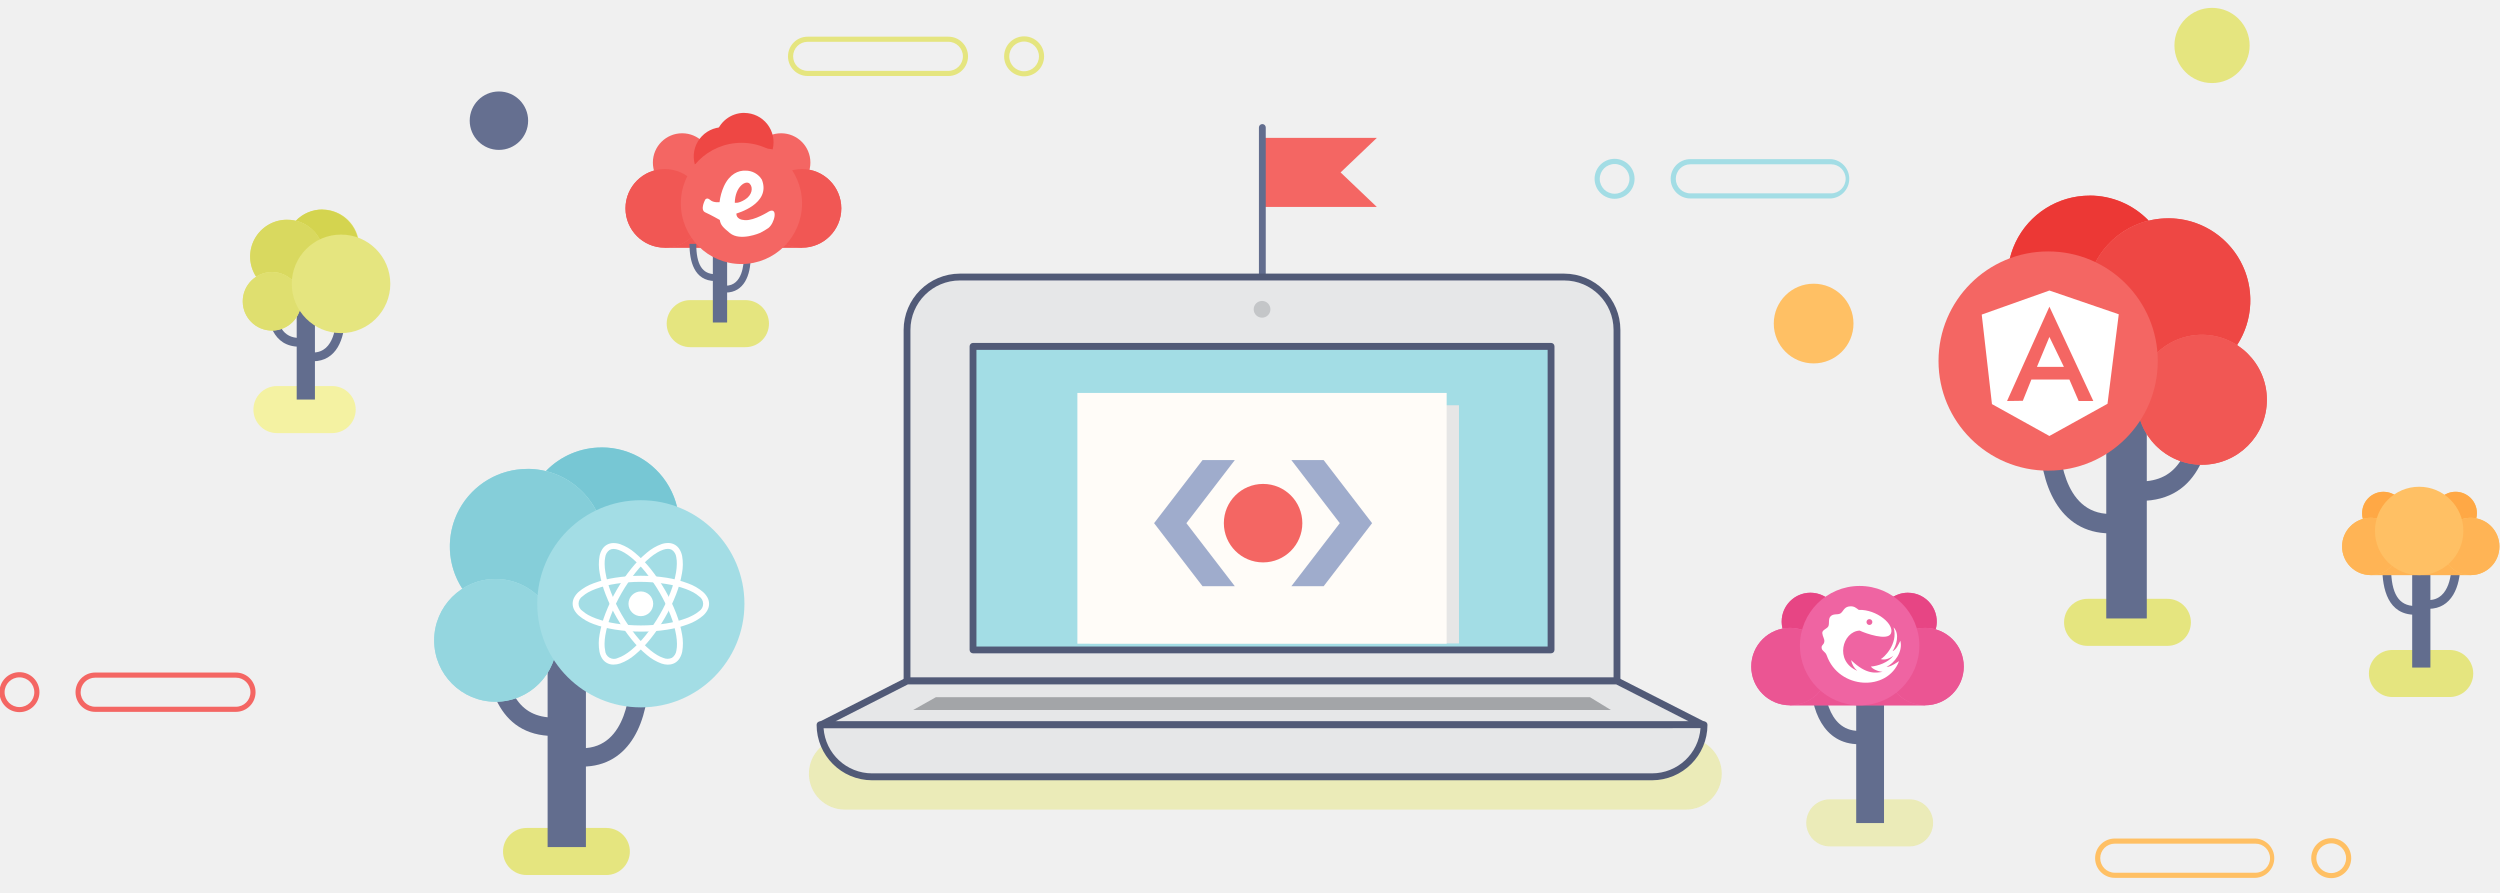
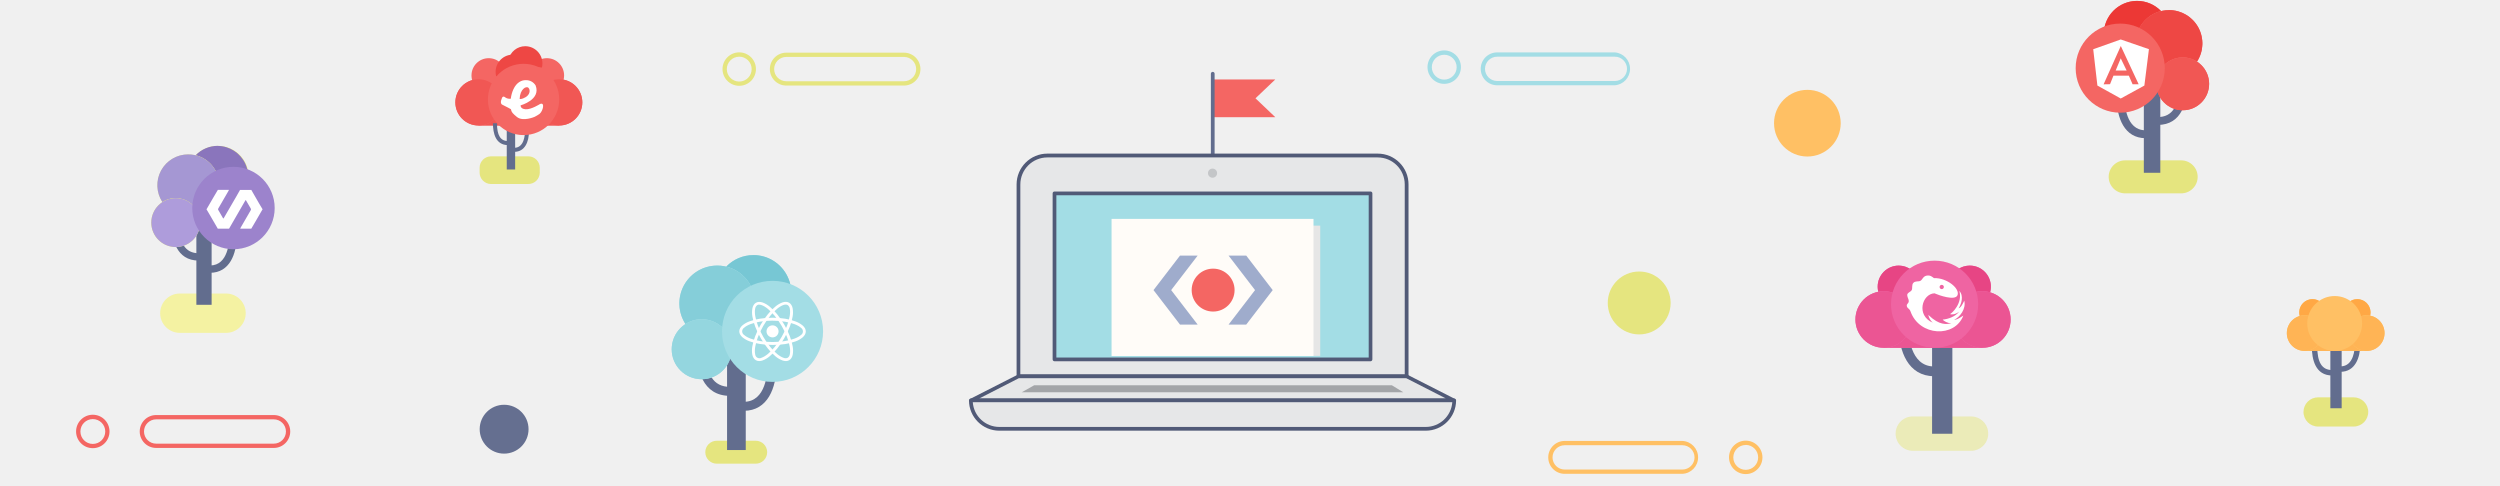
- <svg xmlns="http://www.w3.org/2000/svg" id="Layer_1" data-name="Layer 1" viewBox="0 0 1221.94 436.17">
+ <svg xmlns="http://www.w3.org/2000/svg" id="Layer_1" data-name="Layer 1" viewBox="0 0 1460.98 284">
  <defs>
-     <style>.cls-1{fill:#f4f2a2;}.cls-2,.cls-3{fill:#e5e57f;}.cls-3,.cls-4{opacity:0.5;}.cls-5{fill:#f46663;}.cls-6{fill:#626d8e;}.cls-7{fill:#e6e7e8;}.cls-8{fill:#515a77;}.cls-9{fill:#a3a5a8;}.cls-10{fill:#a3dde5;}.cls-11{fill:#c4c6c8;}.cls-12{fill:#e6e6e6;}.cls-13{fill:#fffcf8;}.cls-14{fill:#9faccc;}.cls-15{fill:#ffc064;}.cls-16{fill:#656f90;}.cls-17{fill:#ef64a2;}.cls-18{fill:#eb5593;}.cls-19{fill:#e74584;}.cls-20{fill:#fff;}.cls-21{fill:#f15754;}.cls-22{fill:#ee4744;}.cls-23{fill:#d4d44f;}.cls-24{fill:#d9d95f;}.cls-25{fill:#dfdf6f;}.cls-26{fill:#ffb455;}.cls-27{fill:#ffa845;}.cls-28{fill:#ec3835;}.cls-29{fill:#77c7d4;}.cls-30{fill:#85ced9;}.cls-31{fill:#94d6df;}</style>
+     <style>.cls-1,.cls-2{fill:#e5e57f;}.cls-1{opacity:0.5;}.cls-3{fill:#f46663;}.cls-4{fill:#626d8e;}.cls-5{fill:#e6e7e8;}.cls-6{fill:#515a77;}.cls-7{fill:#a3a5a8;}.cls-8{fill:#a3dde5;}.cls-9{fill:#c4c6c8;}.cls-10{fill:#e6e6e6;}.cls-11{fill:#fffcf8;}.cls-12{fill:#9faccc;}.cls-13{fill:#ffc064;}.cls-14{fill:#656f90;}.cls-15{fill:#ef64a2;}.cls-16{fill:#eb5593;}.cls-17{fill:#e74584;}.cls-18{fill:#fff;}.cls-19{fill:#ffb455;}.cls-20{fill:#ffa845;}.cls-21{fill:#ec3835;}.cls-22{fill:#ee4744;}.cls-23{fill:#f15754;}.cls-24{fill:#77c7d4;}.cls-25{fill:#85ced9;}.cls-26{fill:#94d6df;}.cls-27{fill:#f4f2a2;}.cls-28{fill:#8a75bc;}.cls-29{fill:#a597d3;}.cls-30{fill:#ae9cdb;}.cls-31{fill:#9c83cc;}</style>
  </defs>
-   <g id="Labs">
-     <rect class="cls-1" x="123.86" y="188.69" width="50" height="23" rx="11.5" ry="11.5" />
-     <rect class="cls-2" x="325.86" y="146.69" width="50" height="23" rx="11.5" ry="11.5" />
-     <rect class="cls-2" x="245.86" y="404.69" width="62" height="23" rx="11.5" ry="11.5" />
-     <rect class="cls-2" x="1008.86" y="292.69" width="62" height="23" rx="11.5" ry="11.5" />
-     <rect class="cls-3" x="882.86" y="390.69" width="62" height="23" rx="11.5" ry="11.5" />
-     <rect class="cls-2" x="1157.86" y="317.69" width="51" height="23" rx="11.5" ry="11.5" />
-     <g id="Laptop">
-       <g class="cls-4">
-         <path class="cls-2" d="M412.93,360.62H824a17.55,17.55,0,0,1,17.55,17.55h0A17.55,17.55,0,0,1,824,395.71H412.93a17.55,17.55,0,0,1-17.55-17.55h0A17.55,17.55,0,0,1,412.93,360.62Z" />
+   <rect class="cls-1" x="1107.78" y="243.36" width="54.12" height="20.08" rx="10.04" ry="10.04" />
+   <rect class="cls-2" x="1346.14" y="232.2" width="37.84" height="17.07" rx="8.53" ry="8.53" />
+   <g id="Laptop">
+     <polygon class="cls-3" points="745.28 46.42 708.35 46.42 708.35 68.49 745.28 68.49 733.69 57.45 745.28 46.42" />
+     <path class="cls-4" d="M708.71,97.18a1.09,1.09,0,0,1-1.09-1.09v-53a1.09,1.09,0,1,1,2.19,0v53A1.09,1.09,0,0,1,708.71,97.18Z" />
+     <g id="_Group_" data-name=" Group ">
+       <g id="_Group_2" data-name=" Group 2">
+         <path class="cls-5" d="M612.07,90.88H805.13A16.89,16.89,0,0,1,822,107.77h0V220H595.18V107.77a16.89,16.89,0,0,1,16.89-16.89Z" />
+         <path class="cls-6" d="M822,221H595.18a1.09,1.09,0,0,1-1.09-1.09V107.77a18,18,0,0,1,18-18H805.13a18,18,0,0,1,18,18V220A1.09,1.09,0,0,1,822,221Zm-225.74-2.19H820.92V107.77A15.81,15.81,0,0,0,805.13,92H612.07a15.81,15.81,0,0,0-15.79,15.79Z" />
      </g>
-       <polygon class="cls-5" points="672.96 67.4 616.47 67.4 616.47 101.15 672.96 101.15 655.25 84.28 672.96 67.4" />
-       <path class="cls-6" d="M617,145a1.67,1.67,0,0,1-1.67-1.67V62.31a1.67,1.67,0,0,1,3.34,0v81.06A1.67,1.67,0,0,1,617,145Z" />
-       <g id="_Group_" data-name=" Group ">
-         <g id="_Group_2" data-name=" Group 2">
-           <path class="cls-7" d="M469.2,135.41H764.51a25.83,25.83,0,0,1,25.83,25.83h0v171.6h-347V161.24a25.83,25.83,0,0,1,25.83-25.83Z" />
-           <path class="cls-8" d="M790.34,334.51h-347a1.67,1.67,0,0,1-1.67-1.67V161.24a27.58,27.58,0,0,1,27.5-27.5H764.51a27.58,27.58,0,0,1,27.5,27.5v171.6A1.67,1.67,0,0,1,790.34,334.51ZM445,331.17H788.67V161.24a24.18,24.18,0,0,0-24.16-24.16H469.2A24.18,24.18,0,0,0,445,161.24Z" />
-         </g>
-         <g id="_Group_3" data-name=" Group 3">
-           <polygon class="cls-7" points="443.37 332.84 401.31 354.27 832.4 354.27 790.34 332.84 443.37 332.84" />
-           <path class="cls-8" d="M832.4,355.95H401.31a1.67,1.67,0,0,1-.76-3.16l42.06-21.43a1.67,1.67,0,0,1,.76-.18h347a1.67,1.67,0,0,1,.76.18l42.06,21.43a1.67,1.67,0,0,1-.76,3.16ZM408.27,352.6H825.44l-35.5-18.09H443.77Z" />
-         </g>
-         <g id="_Group_4" data-name=" Group 4">
-           <path class="cls-7" d="M400.81,354.27H832.9a25.44,25.44,0,0,1-25.44,25.44H426.25a25.44,25.44,0,0,1-25.44-25.44h0Z" />
-           <path class="cls-8" d="M807.46,381.38H426.25a27.14,27.14,0,0,1-27.11-27.11,1.67,1.67,0,0,1,1.67-1.67H832.9a1.67,1.67,0,0,1,1.67,1.67A27.14,27.14,0,0,1,807.46,381.38ZM402.54,355.95A23.8,23.8,0,0,0,426.25,378H807.46a23.8,23.8,0,0,0,23.71-22.09Z" />
-         </g>
-         <g id="_Group_5" data-name=" Group 5">
-           <polygon class="cls-9" points="457.4 340.79 446.35 347.02 787.36 347.02 777.16 340.79 457.4 340.79" />
-         </g>
-         <g id="_Group_6" data-name=" Group 6">
-           <rect class="cls-10" x="475.59" y="169.25" width="282.53" height="148.4" />
-           <path class="cls-8" d="M758.12,319.33H475.59a1.67,1.67,0,0,1-1.67-1.67V169.28a1.67,1.67,0,0,1,1.67-1.67H758.12a1.67,1.67,0,0,1,1.67,1.67V317.66A1.67,1.67,0,0,1,758.12,319.33ZM477.27,316H756.45v-145H477.26V316Z" />
-         </g>
-         <g id="_Group_7" data-name=" Group 7">
-           <circle class="cls-11" cx="616.86" cy="151.18" r="4.09" />
-         </g>
-         <g id="_Group_8" data-name=" Group 8">
-           <rect class="cls-12" x="532.62" y="198.08" width="180.49" height="116.42" />
-         </g>
-         <g id="_Group_9" data-name=" Group 9">
-           <rect class="cls-13" x="526.6" y="192.06" width="180.49" height="122.56" />
-         </g>
+       <g id="_Group_3" data-name=" Group 3">
+         <polygon class="cls-5" points="595.18 219.95 567.68 233.97 849.51 233.97 822.01 219.95 595.18 219.95" />
+         <path class="cls-6" d="M849.51,235.06H567.68a1.09,1.09,0,0,1-.5-2.07l27.5-14a1.09,1.09,0,0,1,.5-.12H822a1.09,1.09,0,0,1,.5.12L850,233a1.09,1.09,0,0,1-.5,2.07Zm-277.27-2.19H845L821.75,221H595.44Z" />
      </g>
-       <circle class="cls-5" cx="617.37" cy="255.71" r="19.18" />
-       <polygon class="cls-14" points="646.97 224.88 631.19 224.88 654.86 255.71 631.19 286.53 646.97 286.53 670.65 255.71 646.97 224.88" />
-       <polygon class="cls-14" points="587.77 224.88 603.55 224.88 579.88 255.71 603.55 286.53 587.77 286.53 564.09 255.71 587.77 224.88" />
+       <g id="_Group_4" data-name=" Group 4">
+         <path class="cls-5" d="M567.36,234H849.84a16.63,16.63,0,0,1-16.63,16.63H584A16.63,16.63,0,0,1,567.36,234h0Z" />
+         <path class="cls-6" d="M833.21,251.69H584A17.74,17.74,0,0,1,566.26,234a1.09,1.09,0,0,1,1.09-1.09H849.84a1.09,1.09,0,0,1,1.09,1.09A17.74,17.74,0,0,1,833.21,251.69ZM568.49,235.06A15.56,15.56,0,0,0,584,249.5H833.21a15.56,15.56,0,0,0,15.5-14.44Z" />
+       </g>
+       <g id="_Group_5" data-name=" Group 5">
+         <polygon class="cls-7" points="604.35 225.15 597.13 229.22 820.06 229.22 813.4 225.15 604.35 225.15" />
+       </g>
+       <g id="_Group_6" data-name=" Group 6">
+         <rect class="cls-8" x="616.24" y="113.01" width="184.71" height="97.02" />
+         <path class="cls-6" d="M801,211.12H616.24a1.09,1.09,0,0,1-1.09-1.09V113a1.09,1.09,0,0,1,1.09-1.09H800.95A1.09,1.09,0,0,1,802,113v97A1.09,1.09,0,0,1,801,211.12Zm-183.61-2.19H799.86V114.11H617.33v94.82Z" />
+       </g>
+       <g id="_Group_7" data-name=" Group 7">
+         <circle class="cls-9" cx="708.6" cy="101.19" r="2.67" />
+       </g>
+       <g id="_Group_8" data-name=" Group 8">
+         <rect class="cls-10" x="653.53" y="131.85" width="118" height="76.11" />
+       </g>
+       <g id="_Group_9" data-name=" Group 9">
+         <rect class="cls-11" x="649.59" y="127.92" width="118" height="80.12" />
+       </g>
    </g>
-     <g id="Background">
-       <polyline class="cls-6" points="920.86 402.29 907.27 402.29 907.27 316.13 920.86 316.13 920.86 402.29" />
-       <path class="cls-6" d="M908.63,363.76c-17.46,0-23.68-16.88-23.68-32.67h6.52c0,4.37.83,26.16,17.16,26.16v6.52Z" />
-       <path class="cls-10" d="M789.18,97.17a9.77,9.77,0,1,1,9.76-9.79A9.77,9.77,0,0,1,789.18,97.17Zm0-17a7.26,7.26,0,1,0,7.26,7.26h0a7.27,7.27,0,0,0-7.26-7.27Z" />
-       <path class="cls-10" d="M895,97H826.19a9.61,9.61,0,0,1,0-19.22H895A9.64,9.64,0,0,1,895,97ZM826.19,80.3a7.1,7.1,0,1,0,0,14.21H895a7.1,7.1,0,1,0,0-14.21Z" />
-       <path class="cls-5" d="M9.51,348.08a9.77,9.77,0,1,1,9.77-9.77A9.77,9.77,0,0,1,9.51,348.08Zm0-17a7.26,7.26,0,1,0,7.26,7.26,7.26,7.26,0,0,0-7.26-7.26Z" />
-       <path class="cls-5" d="M115.3,347.94H46.52a9.61,9.61,0,1,1,0-19.22H115.3a9.61,9.61,0,1,1,0,19.22ZM46.52,331.23a7.1,7.1,0,0,0,0,14.21H115.3a7.1,7.1,0,0,0,0-14.21Z" />
-       <path class="cls-15" d="M1139.45,429.22a9.77,9.77,0,1,1,9.77-9.77v0A9.78,9.78,0,0,1,1139.45,429.22Zm0-17a7.26,7.26,0,1,0,7.26,7.26h0A7.27,7.27,0,0,0,1139.45,412.2Z" />
-       <path class="cls-15" d="M1102.43,429.07h-68.78a9.61,9.61,0,1,1,0-19.22h68.78a9.62,9.62,0,0,1,0,19.22Zm-68.78-16.71a7.1,7.1,0,1,0,0,14.21h68.78a7.1,7.1,0,0,0,0-14.21Z" />
-       <path class="cls-2" d="M500.56,37.31a9.77,9.77,0,1,1,9.77-9.79,9.77,9.77,0,0,1-9.77,9.79Zm0-17a7.26,7.26,0,1,0,7.26,7.26,7.26,7.26,0,0,0-7.26-7.26Z" />
-       <path class="cls-2" d="M463.55,37.15H394.76a9.61,9.61,0,0,1,0-19.22h68.78a9.61,9.61,0,0,1,0,19.22ZM394.76,20.43a7.1,7.1,0,0,0,0,14.21h68.78a7.1,7.1,0,0,0,0-14.21Z" />
-       <circle class="cls-2" cx="1081.19" cy="22.22" r="18.38" />
-       <circle class="cls-15" cx="886.46" cy="158.15" r="19.48" />
-       <circle class="cls-16" cx="243.86" cy="58.99" r="14.28" />
-       <polyline class="cls-17" points="940.91 344.74 874.88 344.74 874.88 315.47 940.91 315.47 940.91 344.74" />
-       <path class="cls-18" d="M924.67,315.47H892.81a14.08,14.08,0,0,1-1.54.91,18.82,18.82,0,0,1,2.53,9.45h0a18.92,18.92,0,0,1-18.92,18.91h66.06A18.92,18.92,0,0,1,922,325.82h0a18.82,18.82,0,0,1,3-10.17l-.28-.19" />
-       <path class="cls-17" d="M899,303.8a14.09,14.09,0,1,1-14.09-14.09A14.09,14.09,0,0,1,899,303.8h0" />
-       <path class="cls-19" d="M884.93,289.71a14.1,14.1,0,0,0-13.66,17.53,19,19,0,0,1,20,9.13,14.09,14.09,0,0,0-6.35-26.65" />
-       <path class="cls-17" d="M946.64,303.8a14.09,14.09,0,1,1-14.09-14.09,14.09,14.09,0,0,1,14.09,14.09h0" />
-       <path class="cls-19" d="M932.56,289.71a14.09,14.09,0,0,0-7.61,25.94,19,19,0,0,1,21.17-8,14.1,14.1,0,0,0-13.56-17.92" />
-       <path class="cls-17" d="M959.83,325.81A18.92,18.92,0,1,1,940.9,306.9h0a18.92,18.92,0,0,1,18.92,18.91" />
-       <path class="cls-18" d="M940.94,306.9a18.91,18.91,0,1,0,18.92,18.91,18.91,18.91,0,0,0-18.92-18.91" />
-       <path class="cls-17" d="M893.8,325.81a18.92,18.92,0,1,1-18.93-18.91h0a18.92,18.92,0,0,1,18.92,18.91" />
-       <path class="cls-18" d="M874.88,306.9a18.91,18.91,0,1,0,18.92,18.91,18.91,18.91,0,0,0-18.92-18.91" />
-       <ellipse class="cls-17" cx="908.95" cy="315.57" rx="29.18" ry="29.17" />
-       <path class="cls-20" d="M924.22,309.67c2-4.35-6.91-11.9-15.71-11.57-1.11-.77-2.27-2.15-4.94-1.65-2.37.44-2.73,2.67-4.08,3.42s-3.41-.09-4.8,1.43c-1.15,1.26-.44,3.42-1,4.74s-3.14,1.77-3,3.42,1.15,2.81,1,4.08c-.16,1.76-1.53,1.61-1.32,3.2s1.8,1.65,2.48,3.58c5.92,16.78,29.7,17.83,35.38,2.81-3.77,2.54-4.85,2.75-6.17,2.86,3.8-1.82,8.18-7.35,6.78-12.83-.74,1.57-2.06,4.54-3.8,5.12,1.88-2.78,3.63-8.43.49-11.66,2.48,8.26-5.07,15.09-6.28,15.54,1.08.33,3.31.49,6.2-1.65-2.57,3.31-7.44,5-11,5.29.66,1.08,3.31,2.4,5.73,2.59-3.25.46-7.8,1.63-15.4-5.73a9,9,0,0,0,3,5.2c-11.27-4.74-7.19-19.26,1.18-19.64C911.88,309.61,922.5,313.34,924.22,309.67Z" />
-       <circle class="cls-17" cx="913.73" cy="304.04" r="1.43" />
-       <polyline class="cls-5" points="324.93 121.05 391.99 121.05 391.99 91.33 324.93 91.33 324.93 121.05" />
-       <path class="cls-21" d="M373.77,91.33H341.43l-.28.18a19.11,19.11,0,0,1,3,10.32h0a19.22,19.22,0,0,1-19.22,19.22H392a19.22,19.22,0,0,1-19.22-19.22h0a19.12,19.12,0,0,1,2.57-9.59,14.2,14.2,0,0,1-1.56-.92" />
-       <path class="cls-5" d="M367.48,79.44a14.31,14.31,0,1,0,14.31-14.3h0a14.31,14.31,0,0,0-14.31,14.3" />
-       <path class="cls-22" d="M363.78,55.17a14.3,14.3,0,0,0-6.44,27.08A19.22,19.22,0,0,1,377.66,73a14.31,14.31,0,0,0-13.87-17.8" />
-       <path class="cls-5" d="M319.11,79.44a14.31,14.31,0,1,0,14.31-14.3h0a14.31,14.31,0,0,0-14.31,14.3" />
-       <path class="cls-22" d="M353.41,62.17a14.31,14.31,0,0,0-13.8,18.19,19.22,19.22,0,0,1,21.5,8.16,14.3,14.3,0,0,0-7.72-26.34" />
-       <path class="cls-5" d="M305.71,101.84a19.22,19.22,0,1,0,19.22-19.22h0a19.22,19.22,0,0,0-19.22,19.22" />
-       <path class="cls-21" d="M324.93,82.63a19.22,19.22,0,1,0,19.22,19.22,19.22,19.22,0,0,0-19.22-19.22h0" />
-       <path class="cls-5" d="M372.77,101.84A19.22,19.22,0,1,0,392,82.62h0a19.22,19.22,0,0,0-19.22,19.22" />
-       <path class="cls-21" d="M392,82.63a19.22,19.22,0,1,0,19.22,19.22A19.22,19.22,0,0,0,392,82.63h0" />
-       <polyline class="cls-6" points="145.02 195.29 153.93 195.29 153.93 138.83 145.02 138.83 145.02 195.29" />
-       <path class="cls-6" d="M153,176.58c11.44,0,15.52-11.06,15.52-21.42h-4.28c0,2.87-.54,17.14-11.24,17.14v4.27Z" />
-       <path class="cls-6" d="M146.46,169.46v-4.27c-8,0-11.77-6-11.77-18.88h-4.27c0,10.56,2.78,23.16,16,23.16" />
-       <polyline class="cls-6" points="1179.02 326.29 1187.92 326.29 1187.92 269.83 1179.02 269.83 1179.02 326.29" />
-       <path class="cls-6" d="M1187,297.58c11.44,0,15.52-11.06,15.52-21.42h-4.28c0,2.87-.54,17.14-11.24,17.14v4.27Z" />
-       <path class="cls-6" d="M1180.46,300.46v-4.27c-8,0-11.77-6-11.77-18.88h-4.27c0,10.56,2.78,23.16,16,23.16" />
-       <path class="cls-2" d="M139.55,120.42a18,18,0,1,0,18-18,18,18,0,0,0-18,18h0" />
-       <path class="cls-23" d="M157.59,102.39a18,18,0,0,0-13,5.49,18,18,0,0,1,13.72,17.55h0A18,18,0,0,1,153.28,138a18,18,0,1,0,4.31-35.54" />
-       <path class="cls-2" d="M122.28,125.43a18,18,0,1,0,18-18,18,18,0,0,0-18,18h0" />
-       <path class="cls-24" d="M140.3,107.38a18,18,0,0,0-15.12,27.85,14.3,14.3,0,0,1,21.17,7.16,18,18,0,0,0-6.06-35" />
-       <path class="cls-2" d="M118.64,147.25A14.29,14.29,0,1,0,132.93,133h0a14.29,14.29,0,0,0-14.29,14.29" />
-       <path class="cls-25" d="M132.93,133a14.29,14.29,0,1,0,14.29,14.29h0A14.29,14.29,0,0,0,132.93,133" />
-       <circle class="cls-2" cx="166.69" cy="138.74" r="24.08" />
-       <polyline class="cls-15" points="1158.76 281.11 1207.66 281.11 1207.66 259.44 1158.76 259.44 1158.76 281.11" />
-       <path class="cls-26" d="M1194.37,259.44h-23.59l-.21.13a13.94,13.94,0,0,1,2.19,7.52h0a14,14,0,0,1-14,14h48.9a14,14,0,0,1-14-14h0a14,14,0,0,1,1.87-7,10.46,10.46,0,0,1-1.14-.67" />
-       <path class="cls-15" d="M1189.78,250.8a10.44,10.44,0,1,0,10.45-10.43h0a10.44,10.44,0,0,0-10.44,10.43" />
-       <path class="cls-27" d="M1200.21,240.37a10.43,10.43,0,0,0-4.7,19.75,14,14,0,0,1,14.82-6.76,10.44,10.44,0,0,0-10.12-13" />
-       <path class="cls-15" d="M1154.51,250.8A10.44,10.44,0,1,0,1165,240.37h0a10.44,10.44,0,0,0-10.44,10.43" />
-       <path class="cls-27" d="M1164.94,240.37a10.44,10.44,0,0,0-10,13.27,14,14,0,0,1,15.68,5.95,10.43,10.43,0,0,0-5.63-19.22" />
-       <path class="cls-15" d="M1144.74,267.11a14,14,0,1,0,14-14,14,14,0,0,0-14,14h0" />
-       <path class="cls-26" d="M1158.76,253.09a14,14,0,1,0,14,14,14,14,0,0,0-14-14h0" />
-       <path class="cls-15" d="M1193.64,267.11a14,14,0,1,0,14-14,14,14,0,0,0-14,14h0" />
-       <path class="cls-26" d="M1207.67,253.09a14,14,0,1,0,14,14,14,14,0,0,0-14-14h0" />
-       <circle class="cls-15" cx="1182.43" cy="259.51" r="21.6" />
-       <polyline class="cls-6" points="1049.3 302.29 1029.49 302.29 1029.49 176.68 1049.3 176.68 1049.3 302.29" />
-       <path class="cls-6" d="M1031.47,260.7c-25.45,0-34.52-24.61-34.52-47.63h9.5c0,6.37,1.2,38.13,25,38.13v9.5Z" />
-       <path class="cls-6" d="M1046.09,244.82v-9.5c17.87,0,26.2-13.37,26.2-42h9.51c0,23.5-6.19,51.51-35.71,51.51" />
-       <path class="cls-5" d="M1061.46,135.73a40.11,40.11,0,1,1-40.11-40.11,40.11,40.11,0,0,1,40.11,40.11" />
-       <path class="cls-28" d="M1021.36,95.61a40.11,40.11,0,1,0,9.58,79.06,40,40,0,0,1-11.26-27.86h0a40.11,40.11,0,0,1,30.53-39,40,40,0,0,0-28.85-12.24" />
-       <path class="cls-5" d="M1099.9,146.81a40.11,40.11,0,1,1-40.11-40.11,40.11,40.11,0,0,1,40.11,40.11" />
-       <path class="cls-22" d="M1059.79,106.71a40.11,40.11,0,0,0-13.47,77.9,31.81,31.81,0,0,1,47.1-15.93,40.11,40.11,0,0,0-33.63-62" />
-       <path class="cls-5" d="M1108,195.42a31.76,31.76,0,1,1-31.76-31.76A31.76,31.76,0,0,1,1108,195.42h0" />
-       <path class="cls-21" d="M1076.22,163.63A31.76,31.76,0,1,0,1108,195.38a31.76,31.76,0,0,0-31.76-31.76h0" />
-       <circle class="cls-5" cx="1001.08" cy="176.47" r="53.58" />
-       <polygon class="cls-20" points="995.61 179.31 1008.78 179.31 1001.7 164.68 995.61 179.31" />
-       <path class="cls-20" d="M1001.7,142h0l-33.08,11.76,5,43.75,28.07,15.59,28.41-15.74,5.5-43.75Zm14.3,54-4.54-10.5H992.89l-4.18,10.39L981,196l20.7-46.09L1023.16,196H1016Z" />
-       <polyline class="cls-6" points="267.66 414.03 286.38 414.03 286.38 295.32 267.66 295.32 267.66 414.03" />
-       <path class="cls-6" d="M284.49,374.71c24.05,0,32.59-23.26,32.59-45h-8.93c0,6-1.14,36-23.63,36v9Z" />
-       <path class="cls-6" d="M270.7,359.73v-9c-16.89,0-24.75-12.61-24.75-39.69h-9c0,22.21,5.85,48.69,33.74,48.69" />
-       <polyline class="cls-6" points="348.42 157.63 355.4 157.63 355.4 113.32 348.42 113.32 348.42 157.63" />
-       <path class="cls-6" d="M354.7,143c9,0,12.16-8.68,12.16-16.8h-3.33c0,2.25-.43,13.45-8.82,13.45V143Z" />
-       <path class="cls-6" d="M349.55,137.36V134c-6.3,0-9.24-4.71-9.24-14.81H337c0,8.29,2.18,18.17,12.59,18.17" />
-       <path class="cls-10" d="M256.17,256.62a37.91,37.91,0,1,0,37.91-37.91h0a37.91,37.91,0,0,0-37.91,37.91" />
-       <path class="cls-29" d="M294.08,218.71a37.79,37.79,0,0,0-27.27,11.54,37.92,37.92,0,0,1,28.85,36.82h0A37.78,37.78,0,0,1,285,293.4a37.91,37.91,0,1,0,9.06-74.72" />
-       <path class="cls-10" d="M219.85,267.1a37.91,37.91,0,1,0,37.91-37.91h0a37.91,37.91,0,0,0-37.91,37.91" />
-       <path class="cls-30" d="M257.75,229.2A37.91,37.91,0,0,0,226,287.77a30.08,30.08,0,0,1,44.52,15,37.91,37.91,0,0,0-12.76-73.61" />
-       <path class="cls-10" d="M212.18,313a30,30,0,1,0,30-30,30,30,0,0,0-30,30h0" />
-       <path class="cls-31" d="M242.23,283a30,30,0,1,0,30,30,30,30,0,0,0-30-30h0" />
-       <circle class="cls-10" cx="313.23" cy="295.12" r="50.63" />
-       <circle class="cls-20" cx="313.23" cy="295.12" r="6.04" />
-       <path class="cls-20" d="M299.89,324.84h-.24a6.4,6.4,0,0,1-5.43-3.13A10,10,0,0,1,293,318.5a23.26,23.26,0,0,1,.06-8.36,53.25,53.25,0,0,1,2.89-10.37,82.55,82.55,0,0,1,12.64-21.9,53.27,53.27,0,0,1,7.52-7.69,23.26,23.26,0,0,1,7.23-4.24,10,10,0,0,1,3.4-.53,6.4,6.4,0,0,1,5.43,3.13,10,10,0,0,1,1.24,3.21,23.26,23.26,0,0,1-.06,8.36,53.26,53.26,0,0,1-2.87,10.36,82.55,82.55,0,0,1-12.64,21.9,53.25,53.25,0,0,1-7.52,7.69,23.26,23.26,0,0,1-7.23,4.24A10.29,10.29,0,0,1,299.89,324.84Zm26.6-56.57a7.39,7.39,0,0,0-2.26.4,15.1,15.1,0,0,0-3,1.39,27.51,27.51,0,0,0-3.34,2.35,50.36,50.36,0,0,0-7.12,7.27,79.65,79.65,0,0,0-12.18,21.1,50.37,50.37,0,0,0-2.73,9.79,27.51,27.51,0,0,0-.37,4.06,15.1,15.1,0,0,0,.28,3.27,4.32,4.32,0,0,0,6.33,3.66,15.13,15.13,0,0,0,3-1.39,27.5,27.5,0,0,0,3.34-2.35,50.37,50.37,0,0,0,7.12-7.27,79.65,79.65,0,0,0,12.18-21.1,50.37,50.37,0,0,0,2.71-9.8,27.51,27.51,0,0,0,.37-4.06,15.1,15.1,0,0,0-.28-3.27,5.09,5.09,0,0,0-2.16-3.58A3.79,3.79,0,0,0,326.49,268.27Z" />
-       <path class="cls-20" d="M313.23,308.72a79.73,79.73,0,0,1-12.64-1,53.26,53.26,0,0,1-10.42-2.68,23.26,23.26,0,0,1-7.29-4.18,10,10,0,0,1-2.16-2.67,6.4,6.4,0,0,1,0-6.27,10,10,0,0,1,2.16-2.67,23.26,23.26,0,0,1,7.29-4.18,53.24,53.24,0,0,1,10.42-2.68,82.53,82.53,0,0,1,25.29,0,53.24,53.24,0,0,1,10.43,2.76,23.26,23.26,0,0,1,7.29,4.18,10,10,0,0,1,2.16,2.67,6.4,6.4,0,0,1,0,6.27,10,10,0,0,1-2.16,2.67,23.26,23.26,0,0,1-7.29,4.18,53.27,53.27,0,0,1-10.42,2.68A79.73,79.73,0,0,1,313.23,308.72Zm0-24.33a76.88,76.88,0,0,0-12.18.94,50.39,50.39,0,0,0-9.85,2.51,27.58,27.58,0,0,0-3.7,1.67,15.12,15.12,0,0,0-2.68,1.88,4.31,4.31,0,0,0,0,7.32,15.09,15.09,0,0,0,2.68,1.88,27.5,27.5,0,0,0,3.7,1.67,50.37,50.37,0,0,0,9.85,2.51,79.66,79.66,0,0,0,24.37,0,50.37,50.37,0,0,0,9.85-2.51,27.5,27.5,0,0,0,3.7-1.67,15.09,15.09,0,0,0,2.68-1.81,4.31,4.31,0,0,0,0-7.32,15.12,15.12,0,0,0-2.68-1.88,27.58,27.58,0,0,0-3.7-1.67,50.39,50.39,0,0,0-9.85-2.51,76.83,76.83,0,0,0-12.18-1Z" />
-       <path class="cls-20" d="M326.5,324.88a10.27,10.27,0,0,1-3.15-.54,23.26,23.26,0,0,1-7.23-4.24,53.24,53.24,0,0,1-7.52-7.69A82.55,82.55,0,0,1,296,290.51a53.24,53.24,0,0,1-2.89-10.37,23.26,23.26,0,0,1-.06-8.36,10,10,0,0,1,1.24-3.21,6.4,6.4,0,0,1,5.43-3.13,10.08,10.08,0,0,1,3.4.53,23.26,23.26,0,0,1,7.23,4.24,53.24,53.24,0,0,1,7.52,7.69,82.55,82.55,0,0,1,12.63,21.88,53.26,53.26,0,0,1,2.89,10.37,23.26,23.26,0,0,1,.06,8.36,10,10,0,0,1-1.24,3.21,6.59,6.59,0,0,1-2.31,2.28l-.72-1.25.72,1.25a6.58,6.58,0,0,1-3.13.84h-.24Zm-26.6-56.57a3.79,3.79,0,0,0-1.93.48,5.11,5.11,0,0,0-2.16,3.58,15.11,15.11,0,0,0-.28,3.27,27.51,27.51,0,0,0,.37,4.06,50.38,50.38,0,0,0,2.73,9.79,79.67,79.67,0,0,0,12.18,21.1,50.38,50.38,0,0,0,7.12,7.27,27.58,27.58,0,0,0,3.34,2.35,15.1,15.1,0,0,0,3,1.39,5.08,5.08,0,0,0,4.18-.08,5.14,5.14,0,0,0,2.16-3.58,15.11,15.11,0,0,0,.28-3.27,27.51,27.51,0,0,0-.37-4.05,50.37,50.37,0,0,0-2.73-9.79,79.65,79.65,0,0,0-12.18-21.1,50.39,50.39,0,0,0-7.12-7.27,27.45,27.45,0,0,0-3.34-2.35,15.1,15.1,0,0,0-3-1.39,7.39,7.39,0,0,0-2.24-.41Z" />
-     </g>
+     <circle class="cls-3" cx="708.94" cy="169.53" r="12.54" />
+     <polygon class="cls-12" points="728.29 149.37 717.97 149.37 733.44 169.53 717.97 189.68 728.29 189.68 743.76 169.53 728.29 149.37" />
+     <polygon class="cls-12" points="689.58 149.37 699.9 149.37 684.42 169.53 699.9 189.68 689.58 189.68 674.1 169.53 689.58 149.37" />
  </g>
-   <circle class="cls-5" cx="362.4" cy="99.43" r="29.62" />
-   <path class="cls-20" d="M375.9,103.31s-7.1,4.56-11.77,4.3-4.18-3.26-4.18-3.26,17.11-4.64,12.44-16.53a9.19,9.19,0,0,0-8-4.41c-3.45-.18-7.79,1.61-10.56,7.64a26.51,26.51,0,0,0-2.13,7.76h0s-2.94.4-4.56-1.07-2.43-.18-2.43-.18-2.77,5,0,6.24,7.11,3.71,7.11,3.71h0c.39,2.51,1.55,3.61,4.93,6.41,5.07,4.18,14.81-.1,14.81-.1a35,35,0,0,0,4-2.36C378.64,109.1,380.43,101.12,375.9,103.31Zm-16.76-4.24c.2-8,5.47-11.17,7.3-9.28s1.15,5.62-2.3,7.75-5,1.52-5,1.52Z" />
+   <polyline class="cls-4" points="1140.95 253.48 1129.09 253.48 1129.09 178.27 1140.95 178.27 1140.95 253.48" />
+   <path class="cls-4" d="M1130.28,219.85c-15.24,0-20.67-14.74-20.67-28.52h5.69c0,3.81.72,22.83,15,22.83v5.69Z" />
+   <path class="cls-8" d="M844,49a9.77,9.77,0,1,1,9.76-9.79A9.77,9.77,0,0,1,844,49Zm0-17a7.26,7.26,0,1,0,7.26,7.26h0A7.27,7.27,0,0,0,844,32Z" />
+   <path class="cls-8" d="M943.71,49.84H874.93a9.61,9.61,0,1,1,0-19.22h68.78a9.64,9.64,0,0,1,0,19.22ZM874.93,33.13a7.1,7.1,0,1,0,0,14.21h68.78a7.1,7.1,0,1,0,0-14.21Z" />
+   <path class="cls-3" d="M54.25,261.91A9.77,9.77,0,1,1,64,252.14,9.77,9.77,0,0,1,54.25,261.91Zm0-17a7.26,7.26,0,1,0,7.26,7.26,7.26,7.26,0,0,0-7.26-7.26Z" />
+   <path class="cls-3" d="M160,261.77H91.26a9.61,9.61,0,1,1,0-19.22H160a9.61,9.61,0,1,1,0,19.22ZM91.26,245.06a7.1,7.1,0,0,0,0,14.21H160a7.1,7.1,0,1,0,0-14.21Z" />
+   <path class="cls-13" d="M1020.19,277.05a9.77,9.77,0,1,1,9.77-9.77v0A9.78,9.78,0,0,1,1020.19,277.05Zm0-17a7.26,7.26,0,1,0,7.26,7.26h0A7.27,7.27,0,0,0,1020.19,260Z" />
+   <path class="cls-13" d="M983.17,276.9H914.39a9.61,9.61,0,0,1,0-19.22h68.78a9.62,9.62,0,0,1,0,19.22Zm-68.78-16.71a7.1,7.1,0,1,0,0,14.21h68.78a7.1,7.1,0,1,0,0-14.21Z" />
+   <path class="cls-2" d="M432,50.14a9.77,9.77,0,1,1,9.77-9.79A9.77,9.77,0,0,1,432,50.14Zm0-17a7.26,7.26,0,1,0,7.26,7.26A7.26,7.26,0,0,0,432,33.12Z" />
+   <path class="cls-2" d="M528.29,50H459.51a9.61,9.61,0,0,1,0-19.22h68.78a9.61,9.61,0,1,1,0,19.22ZM459.51,33.27a7.1,7.1,0,1,0,0,14.21h68.78a7.1,7.1,0,1,0,0-14.21Z" />
+   <circle class="cls-2" cx="957.93" cy="177.05" r="18.38" />
+   <circle class="cls-13" cx="1056.21" cy="71.99" r="19.48" />
+   <circle class="cls-14" cx="294.6" cy="250.82" r="14.28" />
+   <polyline class="cls-15" points="1158.45 203.24 1100.82 203.24 1100.82 177.69 1158.45 177.69 1158.45 203.24" />
+   <path class="cls-16" d="M1144.28,177.69h-27.81a12.29,12.29,0,0,1-1.34.79,16.43,16.43,0,0,1,2.21,8.25h0a16.52,16.52,0,0,1-16.52,16.51h57.67A16.52,16.52,0,0,1,1142,186.73h0a16.43,16.43,0,0,1,2.59-8.88l-.24-.16" />
+   <path class="cls-15" d="M1121.89,167.51a12.3,12.3,0,1,1-12.3-12.3,12.3,12.3,0,0,1,12.3,12.3h0" />
+   <path class="cls-17" d="M1109.59,155.21a12.31,12.31,0,0,0-11.93,15.3,16.55,16.55,0,0,1,17.47,8,12.3,12.3,0,0,0-5.54-23.27" />
+   <path class="cls-15" d="M1163.46,167.51a12.3,12.3,0,1,1-12.3-12.3,12.3,12.3,0,0,1,12.3,12.3h0" />
+   <path class="cls-17" d="M1151.16,155.21a12.3,12.3,0,0,0-6.64,22.65,16.55,16.55,0,0,1,18.48-7,12.31,12.31,0,0,0-11.84-15.64" />
+   <path class="cls-15" d="M1175,186.72a16.52,16.52,0,1,1-16.53-16.51h0A16.52,16.52,0,0,1,1175,186.72" />
+   <path class="cls-16" d="M1158.48,170.21A16.51,16.51,0,1,0,1175,186.72a16.51,16.51,0,0,0-16.52-16.51" />
+   <path class="cls-15" d="M1117.33,186.72a16.52,16.52,0,1,1-16.53-16.51h0a16.52,16.52,0,0,1,16.52,16.51" />
+   <path class="cls-16" d="M1100.81,170.21a16.51,16.51,0,1,0,16.52,16.51,16.51,16.51,0,0,0-16.52-16.51" />
+   <ellipse class="cls-15" cx="1130.56" cy="177.78" rx="25.47" ry="25.46" />
+   <path class="cls-18" d="M1143.89,172.63c1.78-3.8-6-10.39-13.71-10.1-1-.67-2-1.88-4.31-1.44-2.07.39-2.39,2.33-3.56,3s-3-.08-4.19,1.25c-1,1.1-.39,3-.91,4.14s-2.74,1.54-2.65,3,1,2.46.91,3.56c-.14,1.53-1.34,1.4-1.15,2.79s1.57,1.44,2.16,3.13c5.17,14.65,25.93,15.56,30.88,2.46-3.29,2.21-4.23,2.4-5.39,2.5,3.32-1.59,7.14-6.42,5.92-11.2-.65,1.37-1.8,4-3.32,4.47,1.64-2.43,3.17-7.36.43-10.18,2.16,7.21-4.43,13.18-5.48,13.56.94.28,2.89.43,5.41-1.44-2.24,2.89-6.5,4.4-9.6,4.62.58.94,2.89,2.09,5,2.26-2.84.4-6.81,1.42-13.44-5a7.84,7.84,0,0,0,2.59,4.54c-9.84-4.14-6.27-16.81,1-17.15C1133.12,172.58,1142.38,175.84,1143.89,172.63Z" />
+   <circle class="cls-15" cx="1134.73" cy="167.71" r="1.25" />
+   <polyline class="cls-4" points="1361.84 238.58 1368.45 238.58 1368.45 196.69 1361.84 196.69 1361.84 238.58" />
+   <path class="cls-4" d="M1367.79,217.28c8.49,0,11.51-8.21,11.51-15.89h-3.17c0,2.13-.4,12.72-8.34,12.72v3.17Z" />
+   <path class="cls-4" d="M1362.91,219.42v-3.17c-6,0-8.74-4.45-8.74-14H1351c0,7.84,2.06,17.18,11.91,17.18" />
+   <polyline class="cls-13" points="1346.81 205.06 1383.09 205.06 1383.09 188.97 1346.81 188.97 1346.81 205.06" />
+   <path class="cls-19" d="M1373.23,189h-17.5l-.16.1a10.34,10.34,0,0,1,1.62,5.58h0a10.4,10.4,0,0,1-10.39,10.41h36.29a10.4,10.4,0,0,1-10.4-10.4h0a10.35,10.35,0,0,1,1.39-5.19,7.76,7.76,0,0,1-.84-.5" />
+   <path class="cls-13" d="M1369.83,182.56a7.74,7.74,0,1,0,7.75-7.74h0a7.74,7.74,0,0,0-7.74,7.74" />
+   <path class="cls-20" d="M1377.57,174.82a7.74,7.74,0,0,0-3.49,14.65,10.42,10.42,0,0,1,11-5,7.74,7.74,0,0,0-7.51-9.64" />
+   <path class="cls-13" d="M1343.66,182.56a7.74,7.74,0,1,0,7.75-7.74h0a7.75,7.75,0,0,0-7.75,7.74" />
+   <path class="cls-20" d="M1351.39,174.82a7.74,7.74,0,0,0-7.44,9.85,10.42,10.42,0,0,1,11.63,4.41,7.74,7.74,0,0,0-4.18-14.26" />
+   <path class="cls-13" d="M1336.41,194.67a10.4,10.4,0,1,0,10.4-10.4,10.4,10.4,0,0,0-10.4,10.4h0" />
+   <path class="cls-19" d="M1346.81,184.27a10.4,10.4,0,1,0,10.4,10.4,10.4,10.4,0,0,0-10.4-10.4h0" />
+   <path class="cls-13" d="M1372.69,194.67a10.4,10.4,0,1,0,10.4-10.4,10.4,10.4,0,0,0-10.4,10.4h0" />
+   <path class="cls-19" d="M1383.1,184.27a10.4,10.4,0,1,0,10.4,10.4,10.4,10.4,0,0,0-10.4-10.4h0" />
+   <circle class="cls-13" cx="1364.37" cy="189.03" r="16.03" />
+   <rect class="cls-2" x="1232.29" y="93.71" width="52.01" height="19.29" rx="9.65" ry="9.65" />
+   <polyline class="cls-4" points="1262.47 100.97 1252.84 100.97 1252.84 39.92 1262.47 39.92 1262.47 100.97" />
+   <path class="cls-4" d="M1253.81,80.75c-12.37,0-16.78-12-16.78-23.15h4.62c0,3.09.58,18.53,12.15,18.53v4.62Z" />
+   <path class="cls-4" d="M1260.91,73V68.42c8.69,0,12.73-6.5,12.73-20.41h4.62c0,11.42-3,25-17.35,25" />
+   <path class="cls-3" d="M1268.38,20A19.49,19.49,0,1,1,1248.89.53,19.49,19.49,0,0,1,1268.38,20" />
+   <path class="cls-21" d="M1248.89.53a19.49,19.49,0,1,0,4.66,38.42,19.43,19.43,0,0,1-5.47-13.54h0a19.49,19.49,0,0,1,14.83-18.93,19.44,19.44,0,0,0-14-5.95" />
+   <path class="cls-3" d="M1287.06,25.41a19.49,19.49,0,1,1-19.49-19.49,19.49,19.49,0,0,1,19.49,19.49" />
+   <path class="cls-22" d="M1267.57,5.92A19.49,19.49,0,0,0,1261,43.78,15.46,15.46,0,0,1,1283.91,36a19.49,19.49,0,0,0-16.34-30.12" />
+   <path class="cls-3" d="M1291,49a15.43,15.43,0,1,1-15.43-15.43A15.43,15.43,0,0,1,1291,49h0" />
+   <path class="cls-23" d="M1275.55,33.58A15.43,15.43,0,1,0,1291,49a15.43,15.43,0,0,0-15.43-15.43h0" />
+   <circle class="cls-3" cx="1239.04" cy="39.82" r="26.04" />
+   <polygon class="cls-18" points="1236.38 41.2 1242.78 41.2 1239.34 34.09 1236.38 41.2" />
+   <path class="cls-18" d="M1239.34,23.06h0l-16.08,5.71L1225.7,50l13.64,7.57L1253.15,50l2.67-21.26Zm6.95,26.25-2.21-5.1h-9l-2,5-3.76.07,10.06-22.4,10.44,22.38h-3.48Z" />
+   <rect class="cls-2" x="412.17" y="257.56" width="36.16" height="13.41" rx="6.71" ry="6.71" />
+   <polyline class="cls-4" points="424.89 263 435.81 263 435.81 193.77 424.89 193.77 424.89 263" />
+   <path class="cls-4" d="M434.71,240.07c14,0,19-13.56,19-26.26H448.5c0,3.51-.67,21-13.78,21v5.24Z" />
+   <path class="cls-4" d="M426.66,231.33v-5.24c-9.85,0-14.44-7.35-14.44-23.15H407c0,13,3.41,28.4,19.68,28.4" />
+   <path class="cls-8" d="M418.19,171.19a22.11,22.11,0,1,0,22.11-22.11h0a22.11,22.11,0,0,0-22.11,22.11" />
+   <path class="cls-24" d="M440.3,149.08a22,22,0,0,0-15.9,6.73,22.12,22.12,0,0,1,16.83,21.47h0a22,22,0,0,1-6.2,15.36,22.11,22.11,0,1,0,5.28-43.58" />
+   <path class="cls-8" d="M397,177.31a22.11,22.11,0,1,0,22.11-22.11h0A22.11,22.11,0,0,0,397,177.31" />
+   <path class="cls-25" d="M419.11,155.2a22.11,22.11,0,0,0-18.52,34.16,17.55,17.55,0,0,1,26,8.77,22.11,22.11,0,0,0-7.44-42.94" />
+   <path class="cls-8" d="M392.53,204.1a17.52,17.52,0,1,0,17.52-17.52,17.52,17.52,0,0,0-17.52,17.52h0" />
+   <path class="cls-26" d="M410.05,186.58a17.52,17.52,0,1,0,17.52,17.52,17.52,17.52,0,0,0-17.52-17.52h0" />
+   <circle class="cls-8" cx="451.47" cy="193.65" r="29.53" />
+   <circle class="cls-18" cx="451.47" cy="193.65" r="3.52" />
+   <path class="cls-18" d="M443.68,211h-.14a3.73,3.73,0,0,1-3.17-1.83,5.85,5.85,0,0,1-.72-1.87,13.57,13.57,0,0,1,0-4.87,31.06,31.06,0,0,1,1.69-6,48.15,48.15,0,0,1,7.37-12.77,31.07,31.07,0,0,1,4.39-4.48,13.57,13.57,0,0,1,4.22-2.47,5.85,5.85,0,0,1,2-.31,3.73,3.73,0,0,1,3.17,1.83,5.85,5.85,0,0,1,.72,1.87,13.57,13.57,0,0,1,0,4.87,31.06,31.06,0,0,1-1.68,6,48.15,48.15,0,0,1-7.37,12.77,31.06,31.06,0,0,1-4.39,4.48,13.57,13.57,0,0,1-4.22,2.47A6,6,0,0,1,443.68,211Zm15.51-33a4.31,4.31,0,0,0-1.32.23,8.81,8.81,0,0,0-1.73.81,16,16,0,0,0-1.95,1.37,29.37,29.37,0,0,0-4.15,4.24,46.46,46.46,0,0,0-7.11,12.31,29.38,29.38,0,0,0-1.59,5.71,16,16,0,0,0-.21,2.37,8.81,8.81,0,0,0,.17,1.91,2.52,2.52,0,0,0,3.69,2.13,8.82,8.82,0,0,0,1.73-.81,16,16,0,0,0,1.95-1.37,29.38,29.38,0,0,0,4.15-4.24,46.46,46.46,0,0,0,7.11-12.31,29.38,29.38,0,0,0,1.58-5.72,16,16,0,0,0,.21-2.37,8.81,8.81,0,0,0-.17-1.91,3,3,0,0,0-1.26-2.09A2.21,2.21,0,0,0,459.2,178Z" />
+   <path class="cls-18" d="M451.47,201.58a46.5,46.5,0,0,1-7.37-.57,31.06,31.06,0,0,1-6.08-1.56,13.57,13.57,0,0,1-4.25-2.44,5.85,5.85,0,0,1-1.26-1.56,3.73,3.73,0,0,1,0-3.66,5.85,5.85,0,0,1,1.26-1.56A13.57,13.57,0,0,1,438,187.8a31.05,31.05,0,0,1,6.08-1.56,48.14,48.14,0,0,1,14.75,0,31.05,31.05,0,0,1,6.08,1.61,13.57,13.57,0,0,1,4.25,2.44,5.85,5.85,0,0,1,1.26,1.56,3.73,3.73,0,0,1,0,3.66,5.85,5.85,0,0,1-1.26,1.56,13.57,13.57,0,0,1-4.25,2.44,31.07,31.07,0,0,1-6.08,1.56A46.5,46.5,0,0,1,451.47,201.58Zm0-14.19a44.84,44.84,0,0,0-7.11.55,29.39,29.39,0,0,0-5.75,1.46,16.09,16.09,0,0,0-2.16,1,8.82,8.82,0,0,0-1.56,1.1,2.52,2.52,0,0,0,0,4.27,8.8,8.8,0,0,0,1.56,1.1,16,16,0,0,0,2.16,1,29.38,29.38,0,0,0,5.75,1.46,46.46,46.46,0,0,0,14.21,0,29.38,29.38,0,0,0,5.75-1.46,16,16,0,0,0,2.16-1,8.8,8.8,0,0,0,1.56-1.06,2.52,2.52,0,0,0,0-4.27,8.82,8.82,0,0,0-1.56-1.1,16.09,16.09,0,0,0-2.16-1,29.39,29.39,0,0,0-5.75-1.46,44.81,44.81,0,0,0-7.11-.58Z" />
+   <path class="cls-18" d="M459.21,211a6,6,0,0,1-1.84-.32,13.57,13.57,0,0,1-4.22-2.47,31.05,31.05,0,0,1-4.39-4.48A48.15,48.15,0,0,1,441.39,191a31.05,31.05,0,0,1-1.69-6,13.56,13.56,0,0,1,0-4.87,5.85,5.85,0,0,1,.72-1.87,3.73,3.73,0,0,1,3.17-1.83,5.88,5.88,0,0,1,2,.31,13.56,13.56,0,0,1,4.22,2.47,31.05,31.05,0,0,1,4.39,4.48,48.15,48.15,0,0,1,7.36,12.76,31.06,31.06,0,0,1,1.69,6,13.57,13.57,0,0,1,0,4.87,5.85,5.85,0,0,1-.72,1.87,3.84,3.84,0,0,1-1.35,1.33l-.42-.73.42.73a3.84,3.84,0,0,1-1.82.49h-.14Zm-15.51-33a2.21,2.21,0,0,0-1.13.28,3,3,0,0,0-1.26,2.09,8.81,8.81,0,0,0-.17,1.91,16,16,0,0,0,.21,2.37,29.39,29.39,0,0,0,1.59,5.71,46.47,46.47,0,0,0,7.11,12.31,29.39,29.39,0,0,0,4.15,4.24,16.09,16.09,0,0,0,1.95,1.37,8.81,8.81,0,0,0,1.73.81,3,3,0,0,0,2.44,0,3,3,0,0,0,1.26-2.09,8.81,8.81,0,0,0,.17-1.91,16,16,0,0,0-.21-2.36,29.38,29.38,0,0,0-1.59-5.71,46.46,46.46,0,0,0-7.11-12.31,29.39,29.39,0,0,0-4.15-4.24,16,16,0,0,0-1.95-1.37,8.81,8.81,0,0,0-1.73-.81,4.31,4.31,0,0,0-1.31-.24Z" />
+   <rect class="cls-2" x="280.28" y="91.36" width="35.16" height="16.17" rx="6.68" ry="6.68" />
+   <polyline class="cls-3" points="279.63 73.33 326.78 73.33 326.78 52.42 279.63 52.42 279.63 73.33" />
+   <path class="cls-23" d="M314,52.42H291.23l-.2.13a13.44,13.44,0,0,1,2.12,7.26h0a13.52,13.52,0,0,1-13.52,13.52h47.15a13.52,13.52,0,0,1-13.52-13.52h0a13.44,13.44,0,0,1,1.8-6.75,10,10,0,0,1-1.1-.65" />
+   <path class="cls-3" d="M309.54,44.06A10.06,10.06,0,1,0,319.61,34h0a10.06,10.06,0,0,0-10.06,10.05" />
+   <path class="cls-22" d="M306.94,27a10.05,10.05,0,0,0-4.53,19,13.52,13.52,0,0,1,14.29-6.52A10.07,10.07,0,0,0,307,27" />
+   <path class="cls-3" d="M275.53,44.06A10.06,10.06,0,1,0,285.6,34h0a10.06,10.06,0,0,0-10.06,10.05" />
+   <path class="cls-22" d="M299.65,31.92A10.07,10.07,0,0,0,290,44.71a13.52,13.52,0,0,1,15.12,5.74,10.05,10.05,0,0,0-5.43-18.52" />
+   <path class="cls-3" d="M266.11,59.82A13.52,13.52,0,1,0,279.63,46.3h0a13.52,13.52,0,0,0-13.52,13.52" />
+   <path class="cls-23" d="M279.63,46.31a13.52,13.52,0,1,0,13.52,13.52,13.52,13.52,0,0,0-13.52-13.52h0" />
+   <path class="cls-3" d="M313.27,59.82A13.52,13.52,0,1,0,326.78,46.3h0a13.52,13.52,0,0,0-13.52,13.52" />
+   <path class="cls-23" d="M326.78,46.31a13.52,13.52,0,1,0,13.52,13.52,13.52,13.52,0,0,0-13.52-13.52h0" />
+   <polyline class="cls-4" points="296.14 99.05 301.05 99.05 301.05 67.89 296.14 67.89 296.14 99.05" />
+   <path class="cls-4" d="M300.56,88.73c6.31,0,8.55-6.1,8.55-11.82h-2.34c0,1.58-.3,9.46-6.2,9.46v2.36Z" />
+   <path class="cls-4" d="M296.93,84.79V82.44c-4.43,0-6.5-3.31-6.5-10.42h-2.36c0,5.83,1.54,12.78,8.86,12.78" />
+   <circle class="cls-3" cx="305.97" cy="58.12" r="20.83" />
+   <path class="cls-18" d="M315.47,60.85s-5,3.21-8.27,3-2.94-2.29-2.94-2.29,12-3.26,8.75-11.62a6.46,6.46,0,0,0-5.61-3.1C305,46.73,301.92,48,300,52.23a18.64,18.64,0,0,0-1.5,5.46h0a4.56,4.56,0,0,1-3.21-.75c-1.14-1-1.71-.12-1.71-.12s-1.95,3.49,0,4.39,5,2.61,5,2.61h0c.28,1.76,1.09,2.54,3.47,4.51,3.57,2.94,10.41-.07,10.41-.07a24.59,24.59,0,0,0,2.8-1.66C317.39,64.93,318.65,59.31,315.47,60.85Zm-11.79-3c.14-5.65,3.85-7.86,5.14-6.53s.81,4-1.62,5.45-3.53,1.07-3.53,1.07Z" />
+   <rect class="cls-27" x="93.6" y="171.53" width="50" height="23" rx="11.5" ry="11.5" />
+   <polyline class="cls-4" points="114.76 178.12 123.67 178.12 123.67 121.66 114.76 121.66 114.76 178.12" />
+   <path class="cls-4" d="M122.77,159.42c11.44,0,15.52-11.06,15.52-21.42H134c0,2.87-.54,17.14-11.24,17.14v4.27Z" />
+   <path class="cls-4" d="M116.2,152.3V148c-8,0-11.77-6-11.77-18.88h-4.27c0,10.56,2.78,23.16,16,23.16" />
+   <path class="cls-2" d="M109.29,103.25a18,18,0,1,0,18-18,18,18,0,0,0-18,18h0" />
+   <path class="cls-28" d="M127.33,85.23a18,18,0,0,0-13,5.49,18,18,0,0,1,13.72,17.55h0A18,18,0,0,1,123,120.8a18,18,0,1,0,4.31-35.54" />
+   <path class="cls-2" d="M92,108.27a18,18,0,1,0,18-18,18,18,0,0,0-18,18h0" />
+   <path class="cls-29" d="M110,90.22a18,18,0,0,0-15.12,27.85,14.3,14.3,0,0,1,21.17,7.16,18,18,0,0,0-6.06-35" />
+   <path class="cls-2" d="M88.38,130.08a14.29,14.29,0,1,0,14.29-14.29h0a14.29,14.29,0,0,0-14.29,14.29" />
+   <path class="cls-30" d="M102.67,115.79A14.29,14.29,0,1,0,117,130.08h0a14.29,14.29,0,0,0-14.29-14.29" />
+   <circle class="cls-31" cx="136.44" cy="121.57" r="24.08" />
+   <g id="_924fcQ.tif" data-name="924fcQ.tif">
+     <path class="cls-18" d="M153.42,122.25v.15c-.07.1-.15.2-.21.3l-3.37,5.83-3,5.12h-6.48a1.66,1.66,0,0,1,.31-.67q2.94-5.1,5.89-10.19a.77.77,0,0,0,0-.89c-.92-1.56-1.82-3.14-2.73-4.7-.23-.4-.26-.4-.49,0l-7.74,13.42c-.58,1-1.15,2-1.73,3h-6.63c-.07-.13-.12-.27-.2-.4l-5-8.61c-.43-.75-.88-1.49-1.33-2.24q0-.07,0-.15c.07-.1.15-.2.21-.31l3.39-5.86,3-5.08h6.48a1.33,1.33,0,0,1-.26.57q-3,5.18-6,10.36a.67.67,0,0,0,0,.76c.92,1.57,1.83,3.16,2.74,4.74.26.44.28.44.53,0L138,115c.76-1.32,1.51-2.65,2.27-4h6.63c.08.16.15.32.23.46q2.18,3.79,4.36,7.58C152.16,120.12,152.79,121.18,153.42,122.25Z" />
+   </g>
</svg>
